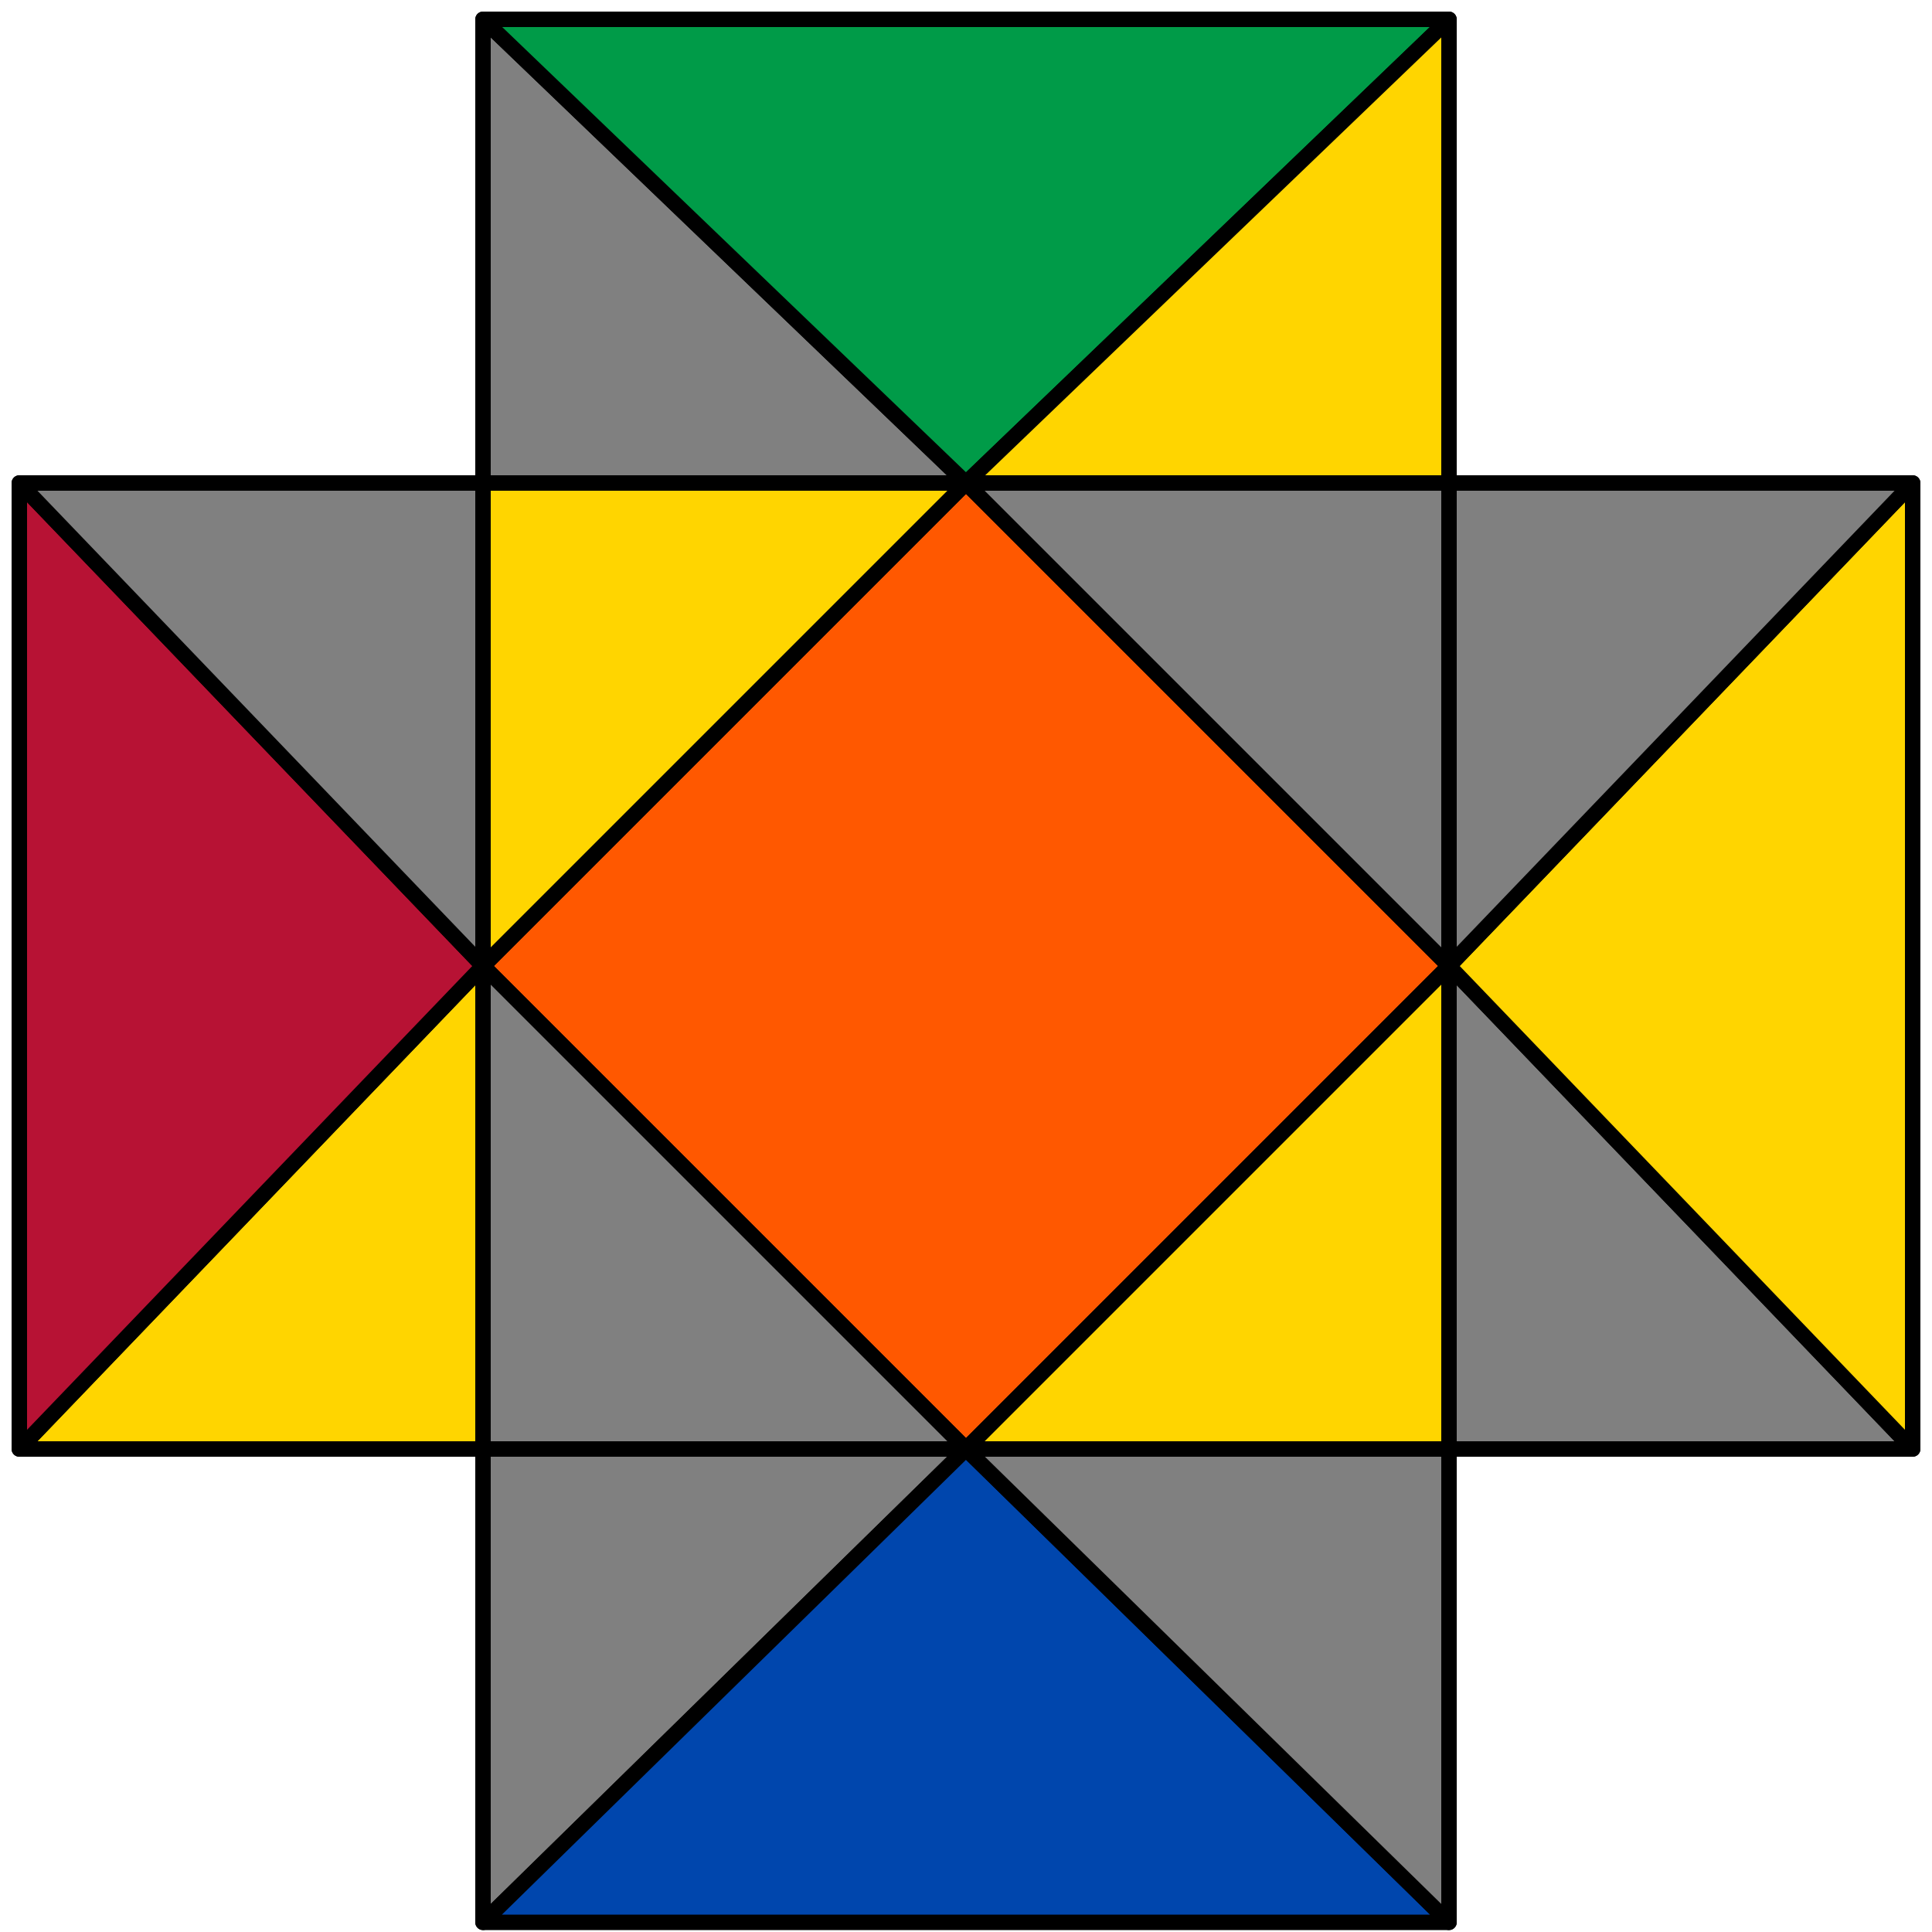
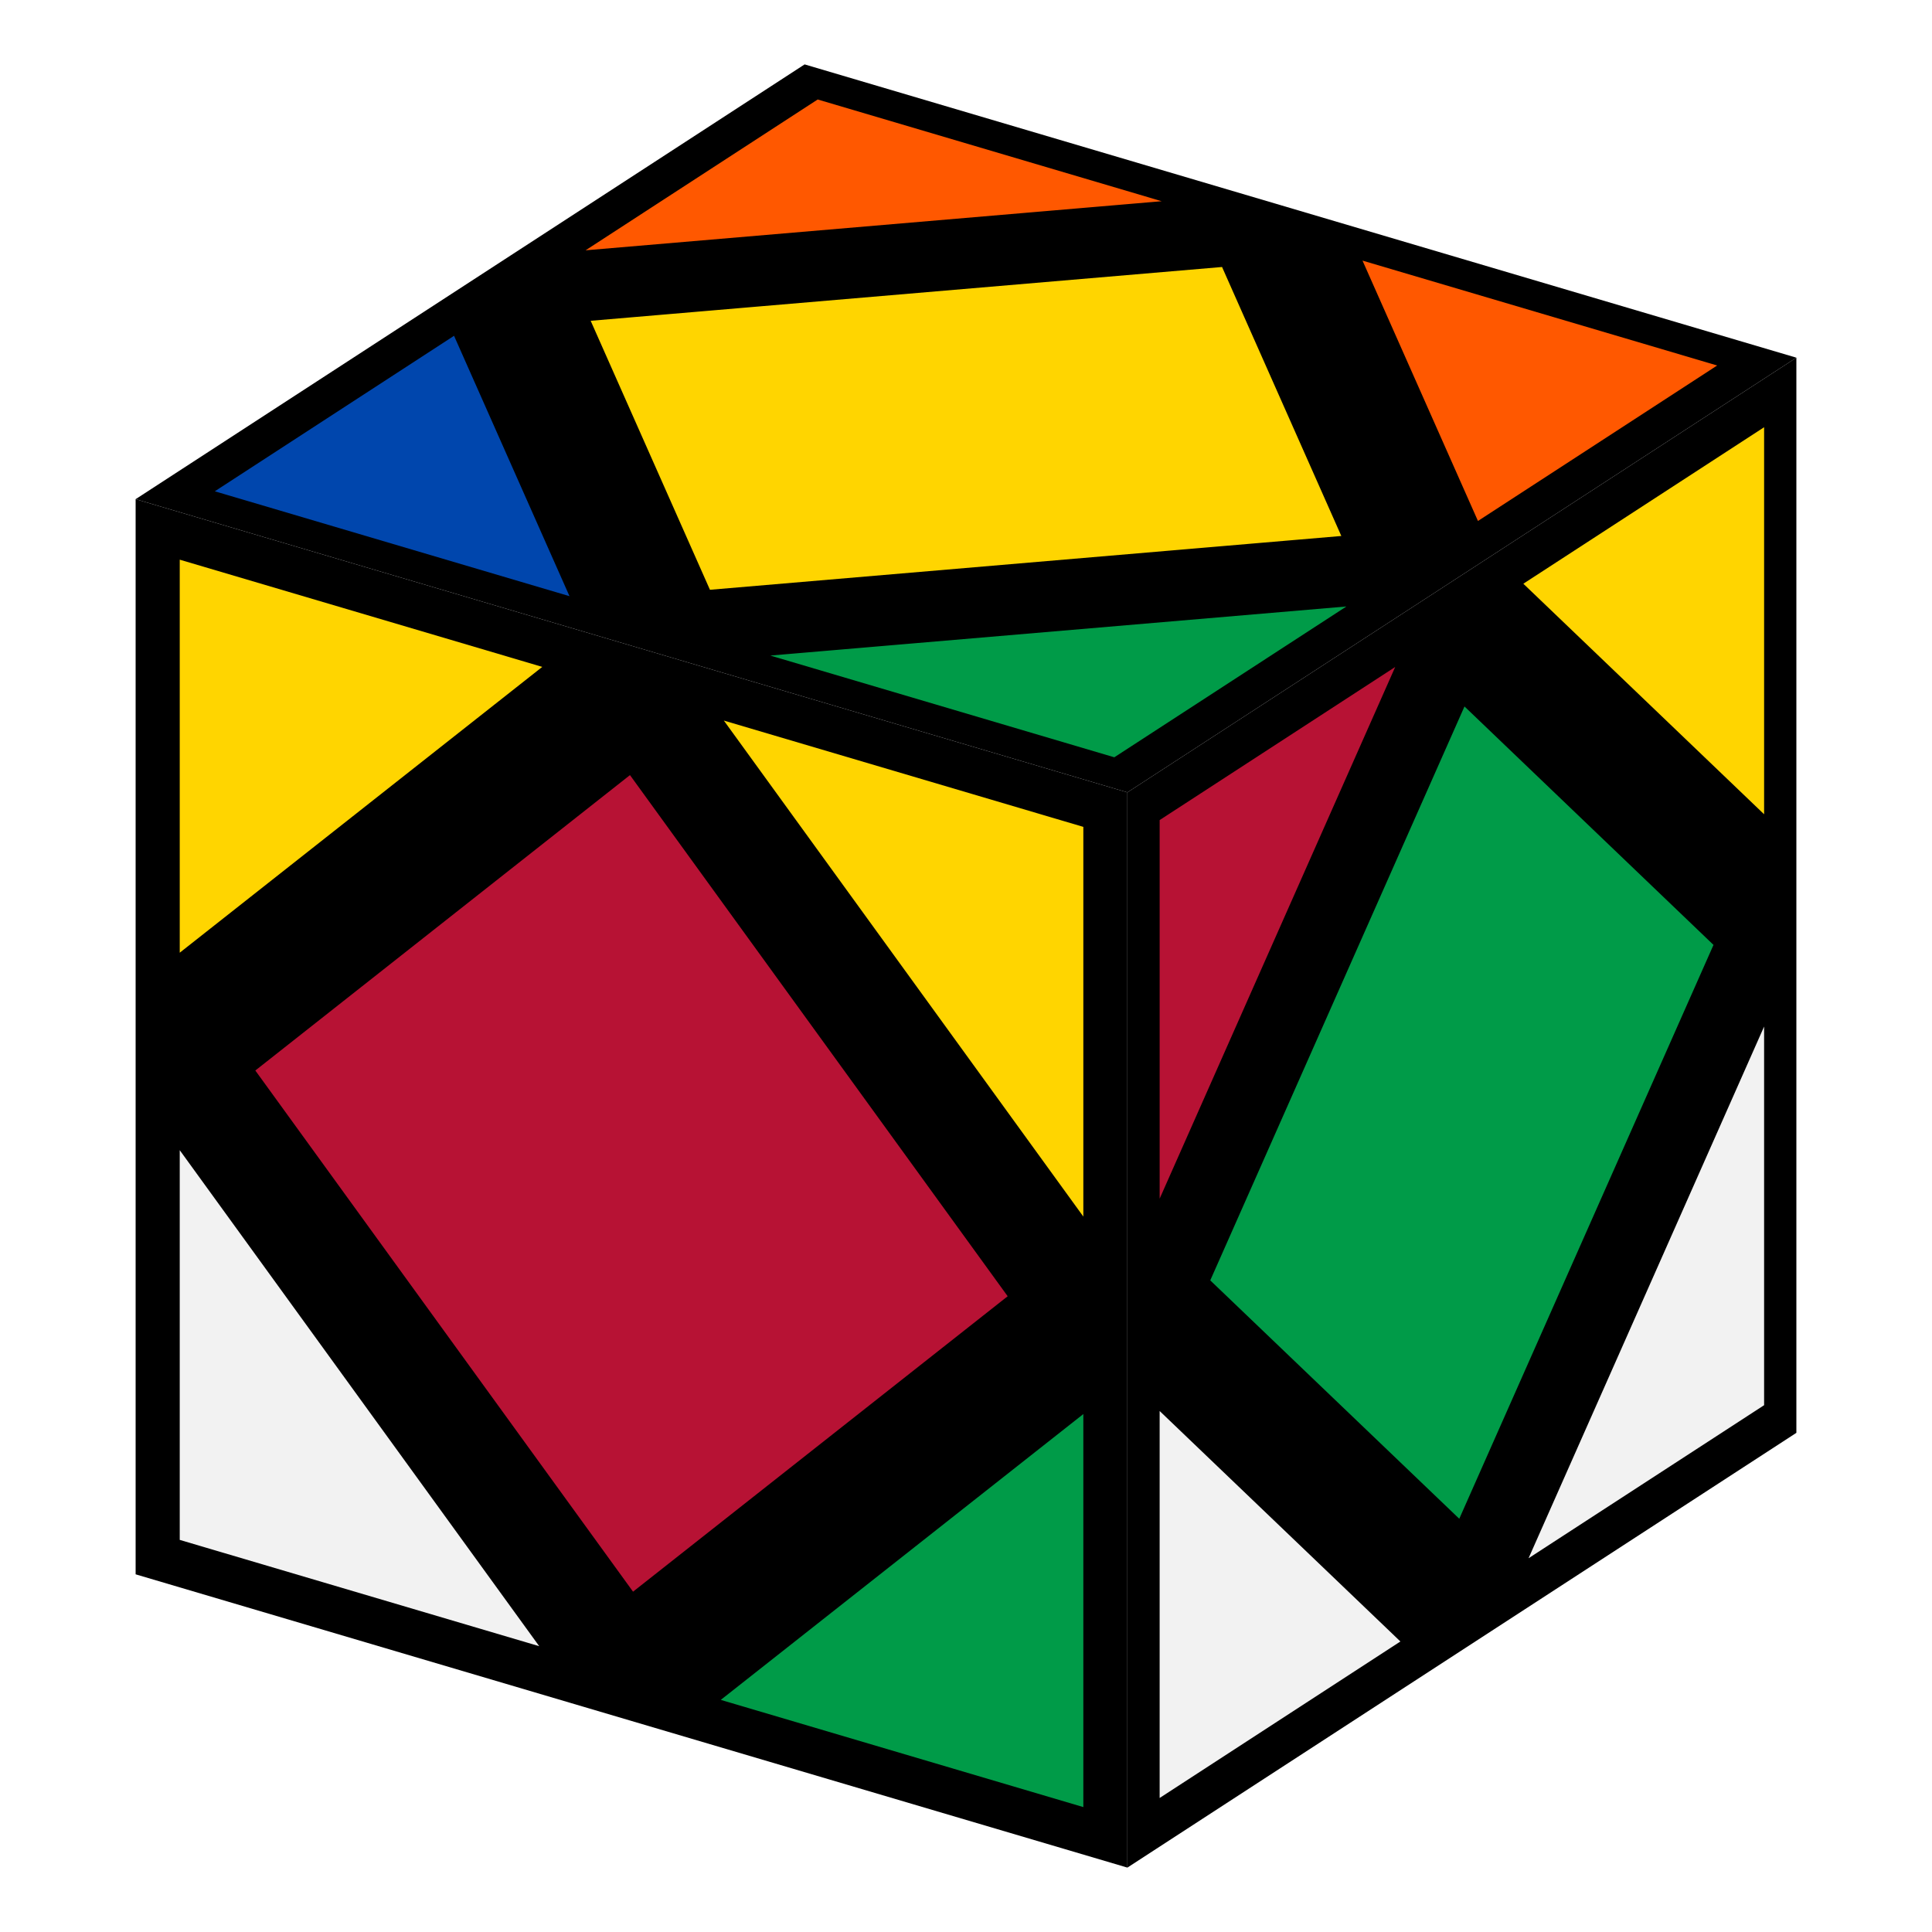
- <svg xmlns="http://www.w3.org/2000/svg" id="svg" viewBox="0 0 1000 1000" stroke="black" stroke-width="8" stroke-linejoin="round">
-   <polygon fill="#ff5800" points="500,250 750,500 500,750 250,500" />
-   <polygon fill="#ffd500" points="250,250 500,250 250,500" />
-   <polygon fill="#808080" points="750,250 500,250 750,500" />
-   <polygon fill="#ffd500" points="750,500 500,750 750,750" />
-   <polygon fill="#808080" points="250,500 500,750 250,750" />
-   <polygon fill="#808080" points="250,750 500,750 250,995" />
-   <polygon fill="#0046ad" points="500,750 750,995 250,995" />
-   <polygon fill="#808080" points="750,750 500,750 750,995" />
-   <polygon fill="#808080" points="750,750 750,500 990,750" />
-   <polygon fill="#ffd500" points="990,750 990,250 750,500" />
-   <polygon fill="#808080" points="750,250 750,500 990,250" />
-   <polygon fill="#808080" points="250,250 500,250 250,10" />
-   <polygon fill="#009b48" points="500,250 250,10 750,10" />
-   <polygon fill="#ffd500" points="750,250 500,250 750,10" />
-   <polygon fill="#ffd500" points="250,750 250,500 10,750" />
-   <polygon fill="#b71234" points="10,750 10,250 250,500" />
-   <polygon fill="#808080" points="250,250 250,500 10,250" />
+ <svg xmlns="http://www.w3.org/2000/svg" viewBox="0 0 300 300" role="img" aria-label="Sarah Adv · Hedge y Sledge y' Hedge y Sledge case, Skewb">
+   <path d="M278.94 55.54L175.06 123.04L21.06 77.51L124.94 10.00Z" fill="#000000" />
+   <path d="M175.06 290.00L175.06 123.04L21.06 77.51L21.06 244.46Z" fill="#000000" />
+   <path d="M175.06 290.00L175.06 123.04L278.94 55.54L278.94 222.49Z" fill="#000000" />
+   <path d="M126.78 14.14L86.26 40.47L186.83 31.90Z" fill="#ff5800" stroke="#000000" stroke-width="2.4" stroke-linejoin="round" />
+   <path d="M275.13 218.85L275.13 153.73L234.62 245.17Z" fill="#f2f2f2" stroke="#000000" stroke-width="2.4" stroke-linejoin="round" />
+   <path d="M26.71 240.01L86.77 257.77L26.71 174.90Z" fill="#f2f2f2" stroke="#000000" stroke-width="2.4" stroke-linejoin="round" />
+   <path d="M269.48 56.34L228.97 82.67L209.42 38.58Z" fill="#ff5800" stroke="#000000" stroke-width="2.4" stroke-linejoin="round" />
+   <path d="M275.13 64.13L234.62 90.46L275.13 129.25Z" fill="#ffd500" stroke="#000000" stroke-width="2.4" stroke-linejoin="round" />
+   <path d="M210.06 84.28L109.49 92.85L89.94 48.76L190.51 40.19Z" fill="#ffd500" stroke="#000000" stroke-width="2.4" stroke-linejoin="round" />
+   <path d="M186.49 199.10L227.00 107.65L267.51 146.44L227.00 237.88Z" fill="#009b48" stroke="#000000" stroke-width="2.4" stroke-linejoin="round" />
+   <path d="M30.52 76.70L90.58 94.46L71.03 50.37Z" fill="#0046ad" stroke="#000000" stroke-width="2.4" stroke-linejoin="round" />
+   <path d="M26.71 85.30L86.77 103.06L26.71 150.41Z" fill="#ffd500" stroke="#000000" stroke-width="2.4" stroke-linejoin="round" />
+   <path d="M178.87 281.40L178.87 216.29L219.38 255.07Z" fill="#f2f2f2" stroke="#000000" stroke-width="2.4" stroke-linejoin="round" />
+   <path d="M158.12 201.51L98.06 118.64L38.00 166.00L98.06 248.87Z" fill="#b71234" stroke="#000000" stroke-width="2.4" stroke-linejoin="round" />
+   <path d="M169.42 282.21L169.42 217.10L109.36 264.45Z" fill="#009b48" stroke="#000000" stroke-width="2.4" stroke-linejoin="round" />
+   <path d="M173.22 118.90L113.17 101.14L213.74 92.57Z" fill="#009b48" stroke="#000000" stroke-width="2.4" stroke-linejoin="round" />
+   <path d="M178.87 126.69L219.38 100.36L178.87 191.80Z" fill="#b71234" stroke="#000000" stroke-width="2.4" stroke-linejoin="round" />
+   <path d="M169.42 127.50L169.42 192.61L109.36 109.74Z" fill="#ffd500" stroke="#000000" stroke-width="2.4" stroke-linejoin="round" />
</svg>
